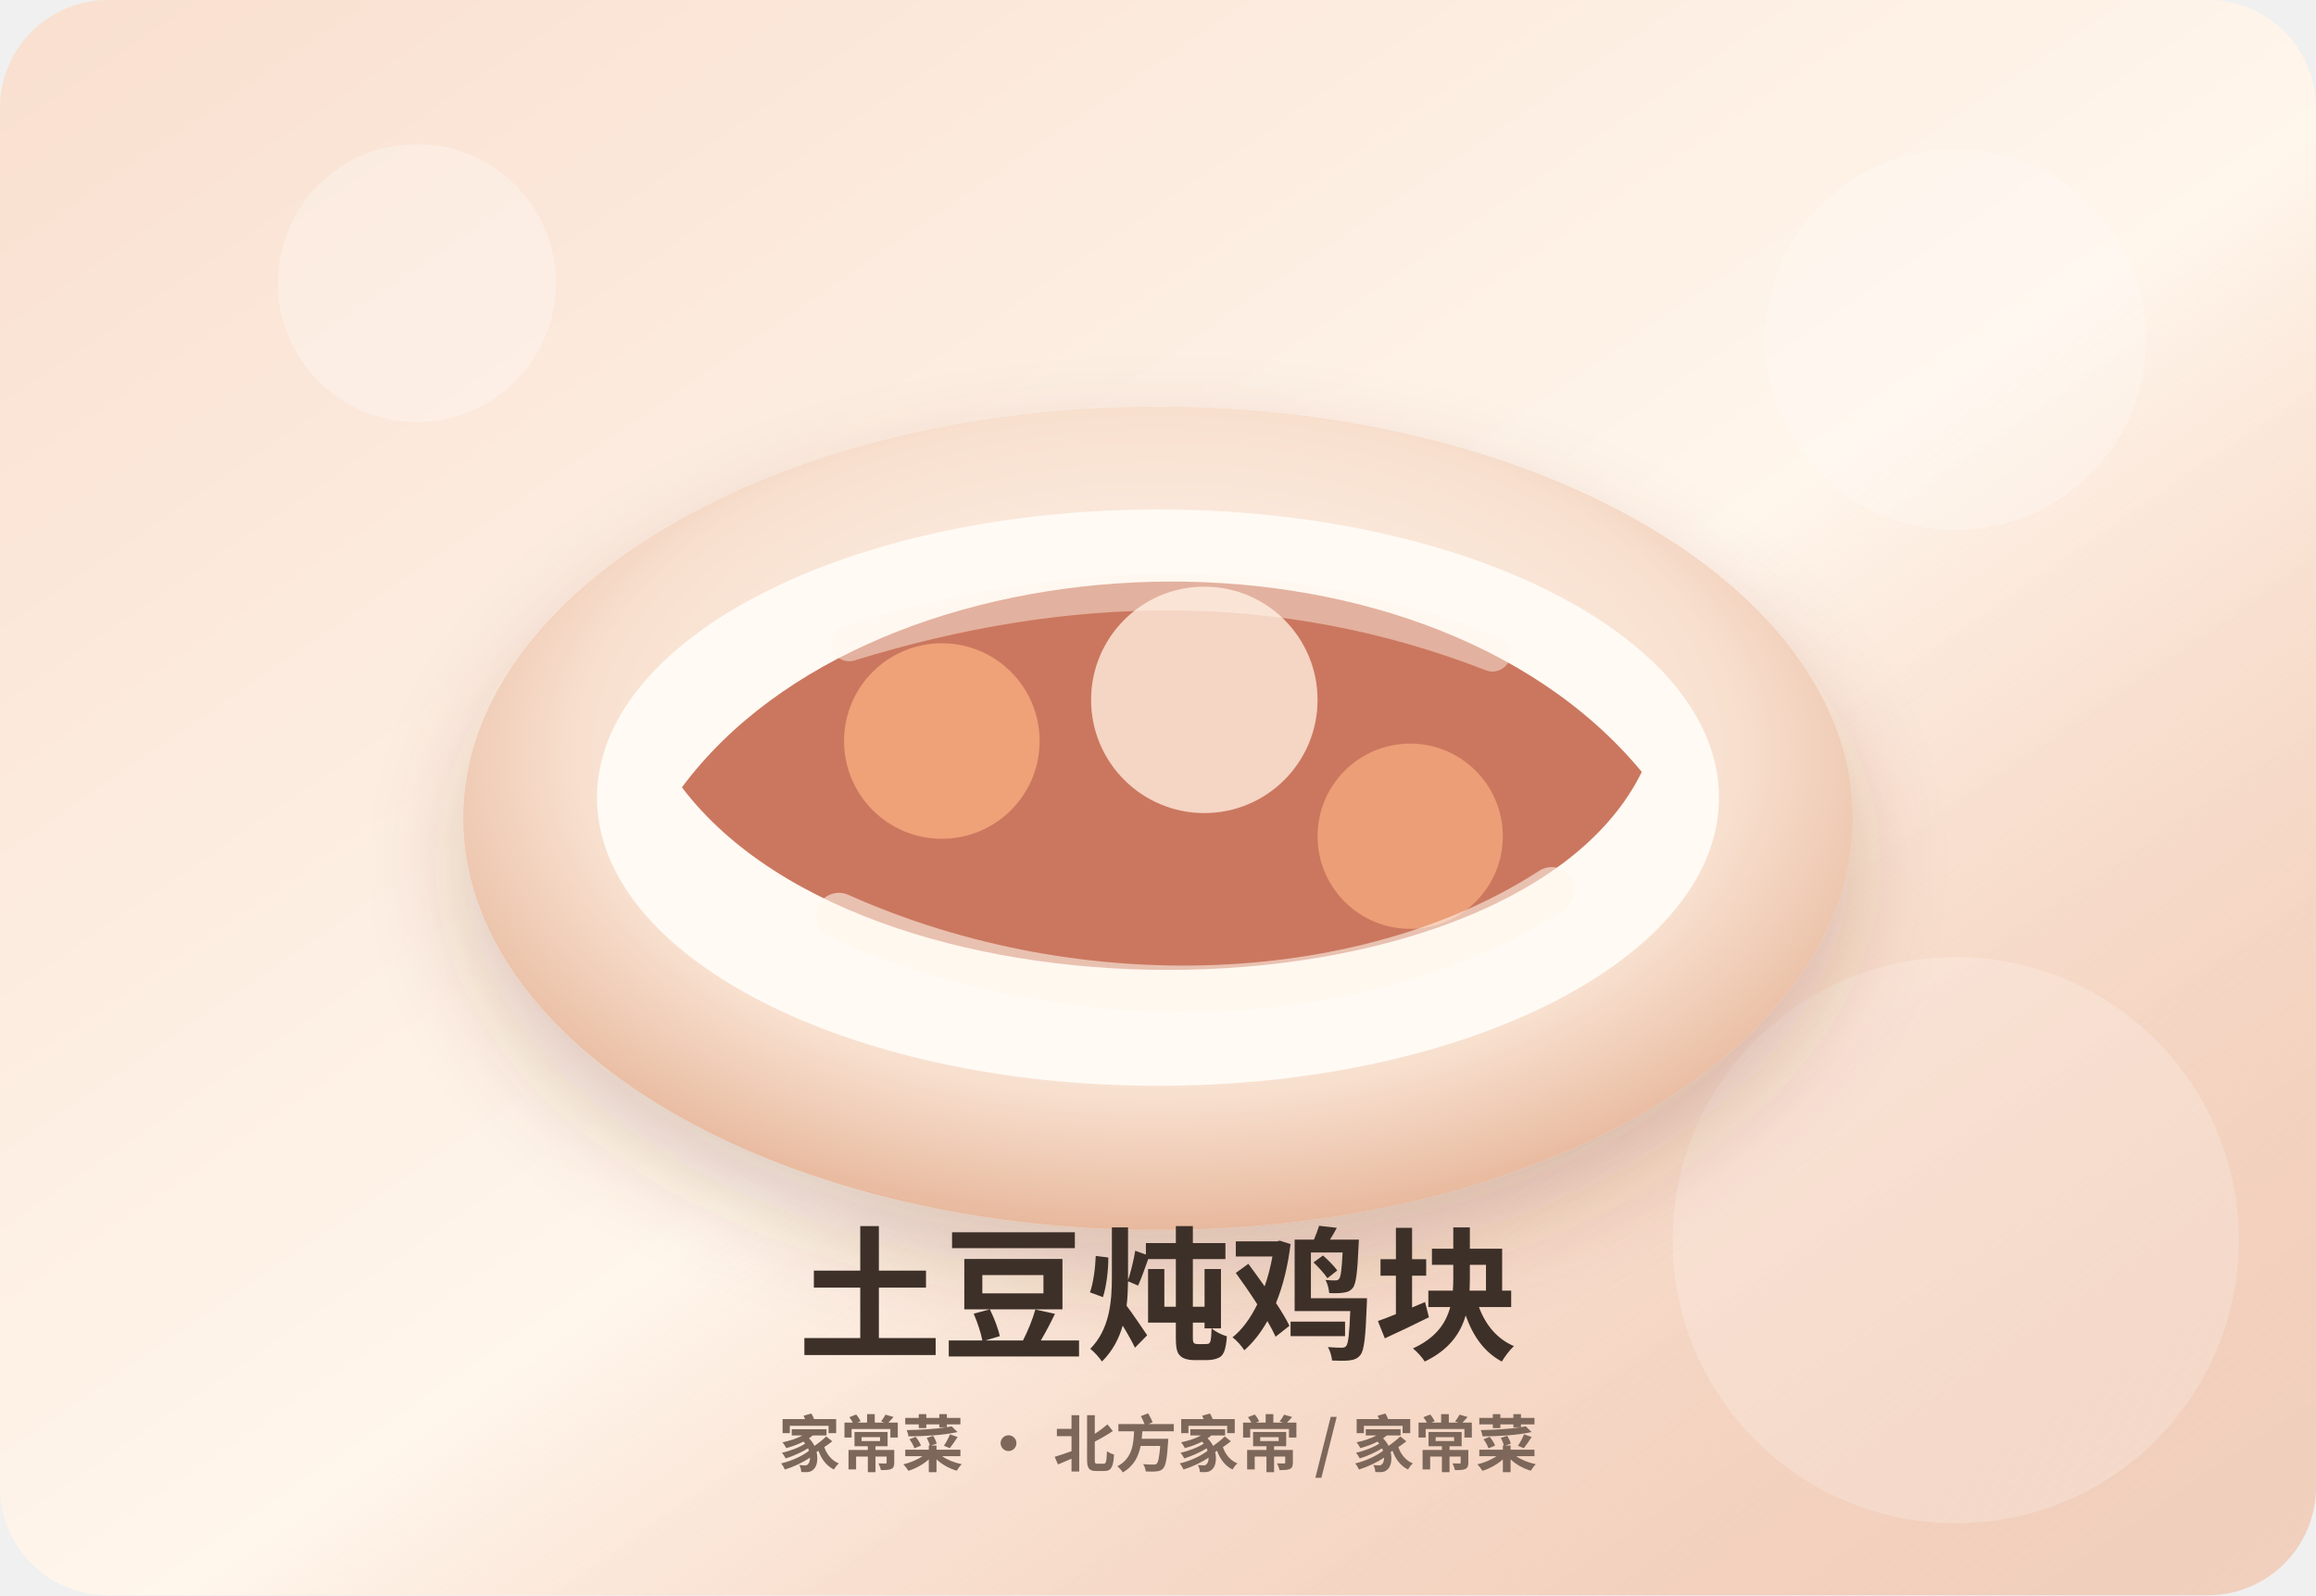
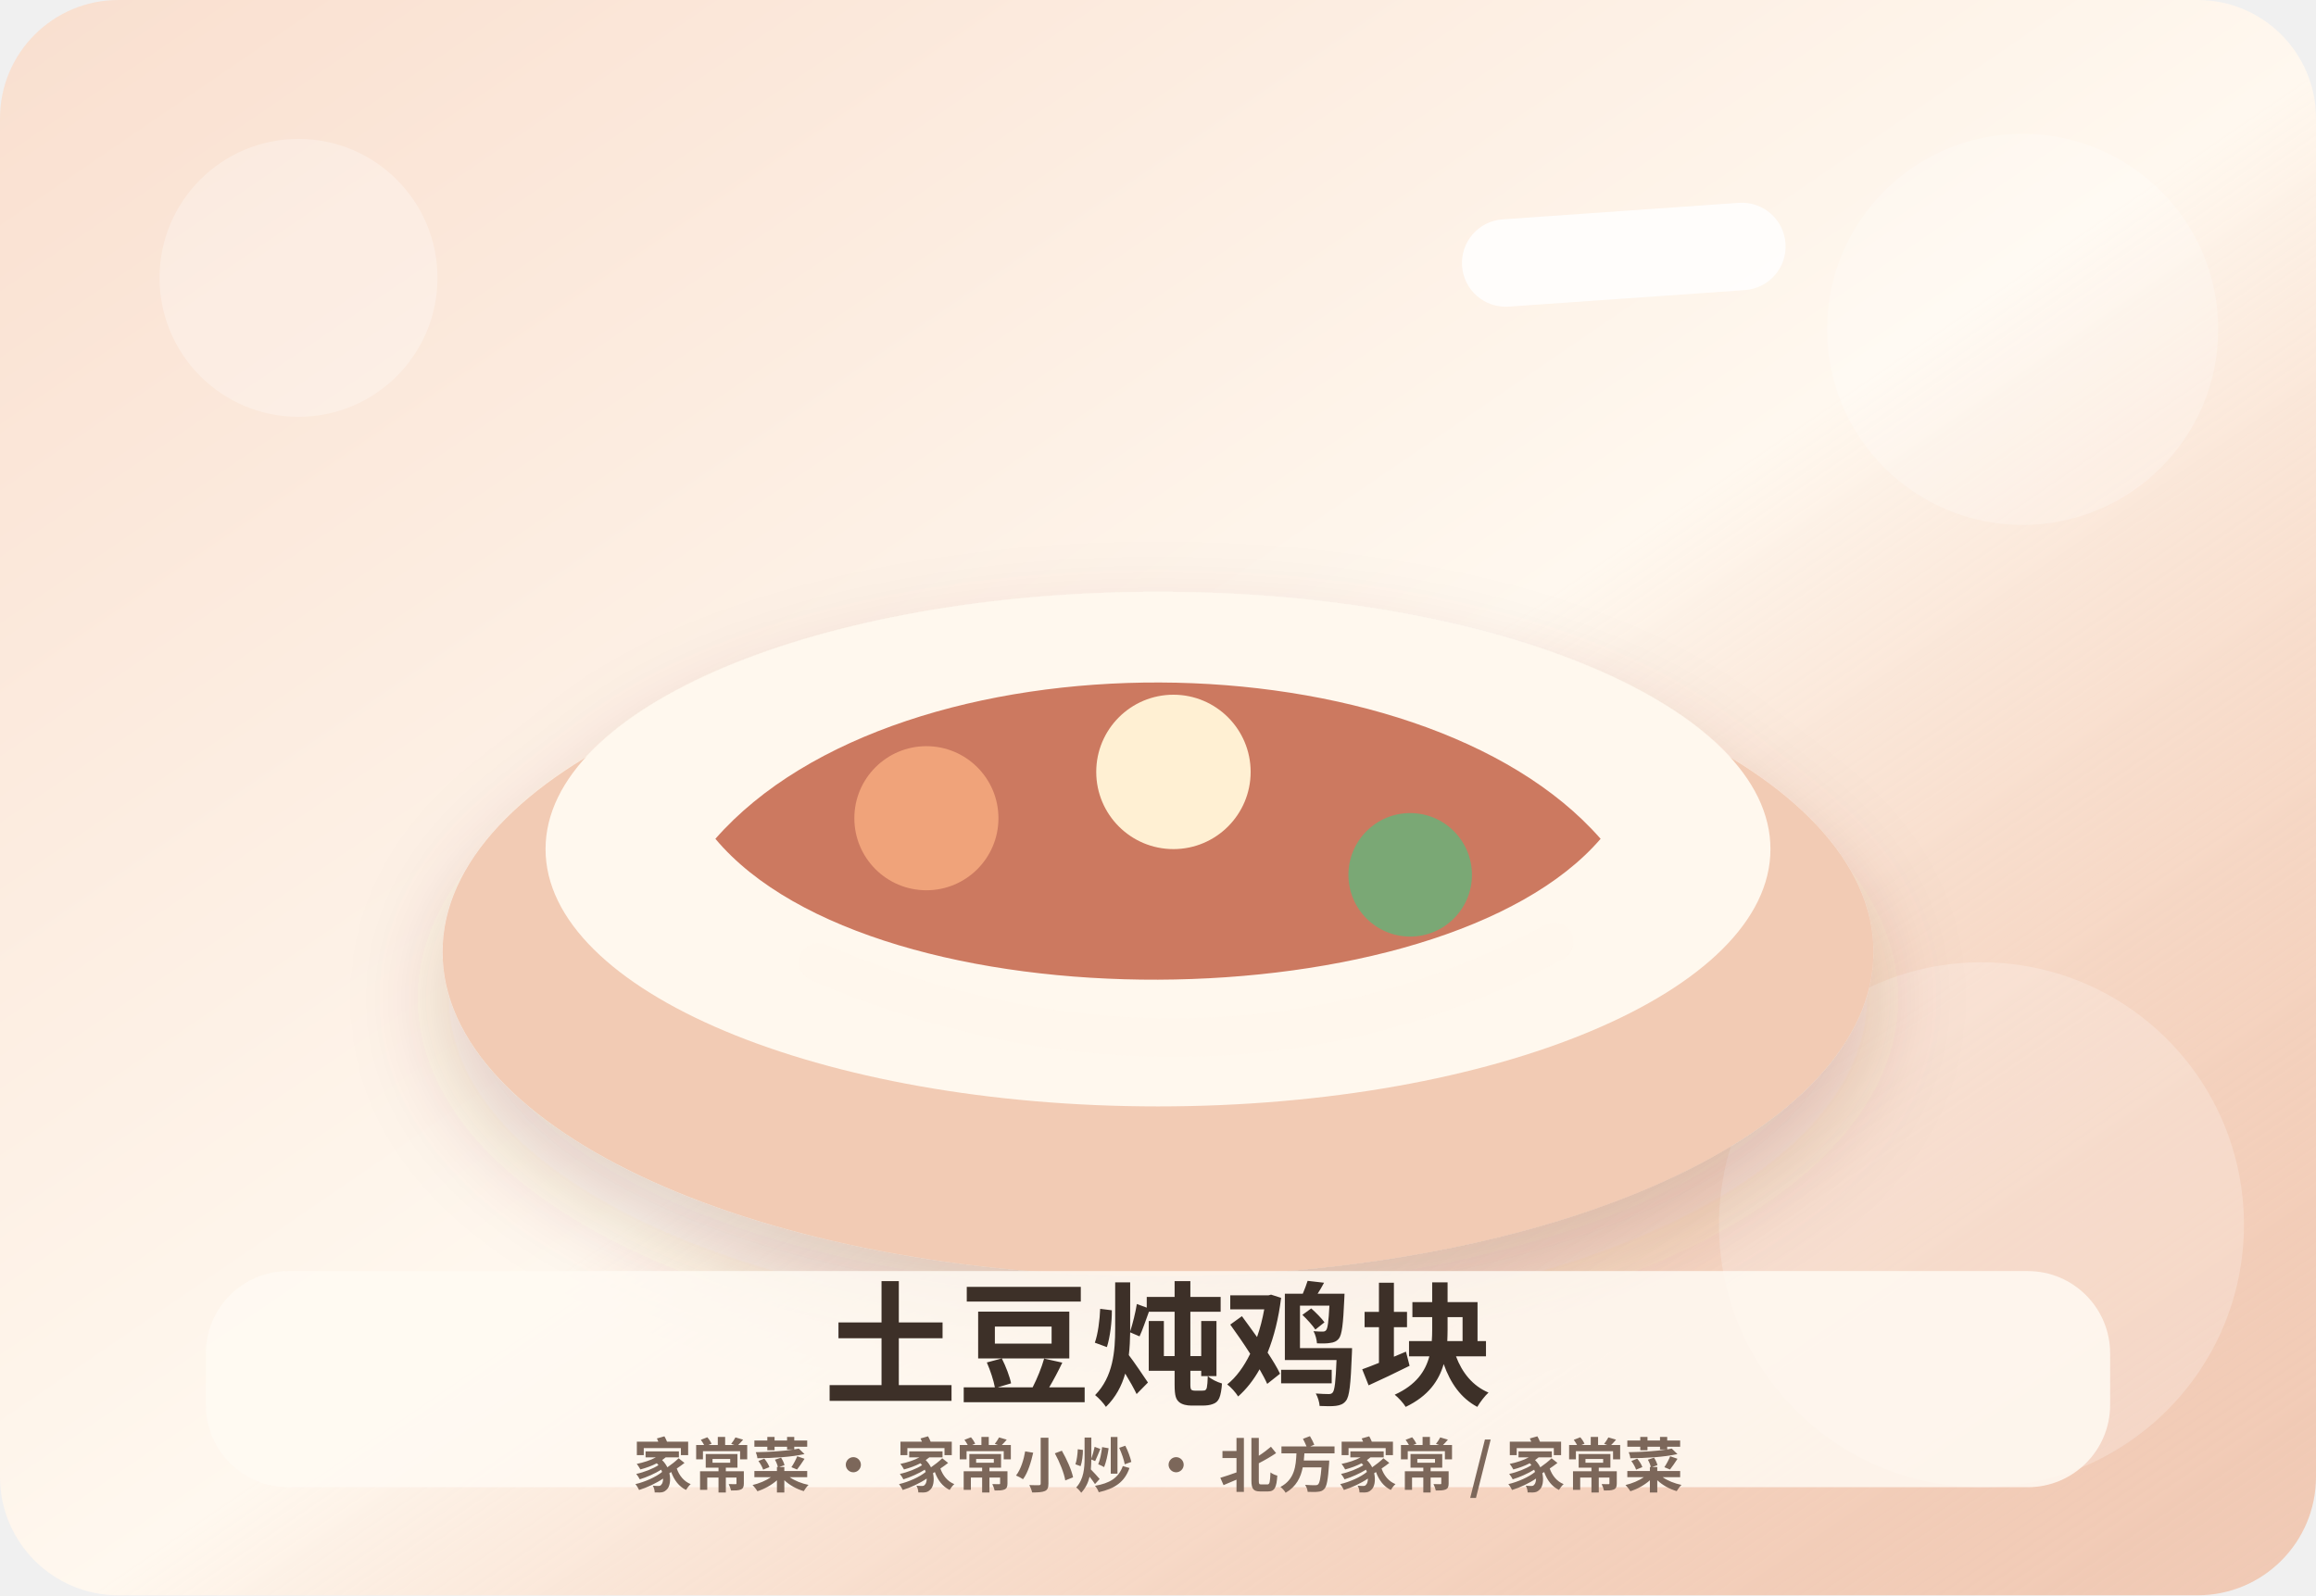
<svg xmlns="http://www.w3.org/2000/svg" width="900" height="620" viewBox="0 0 900 620">
  <defs>
    <linearGradient id="bg" x1="0" x2="1" y1="0" y2="1">
      <stop offset="0%" stop-color="#f9dfcf" />
-       <stop offset="54%" stop-color="#fff6ec" />
-       <stop offset="100%" stop-color="#f0a37a" stop-opacity="0.42" />
+       <stop offset="52%" stop-color="#fff8ef" />
+       <stop offset="100%" stop-color="#f0a37a" stop-opacity="0.5" />
    </linearGradient>
-     <radialGradient id="plate" cx="50%" cy="42%" r="58%">
-       <stop offset="0%" stop-color="#fffaf3" />
-       <stop offset="72%" stop-color="#f8e0cf" />
-       <stop offset="100%" stop-color="#e8b99e" />
-     </radialGradient>
    <filter id="shadow" x="-20%" y="-20%" width="140%" height="140%">
-       <feDropShadow dx="0" dy="18" stdDeviation="18" flood-color="#6f3d2d" flood-opacity="0.22" />
+       <feDropShadow dx="0" dy="18" stdDeviation="18" flood-color="#6f3d2d" flood-opacity="0.2" />
    </filter>
  </defs>
-   <rect width="900" height="620" rx="42" fill="url(#bg)" />
-   <circle cx="162" cy="110" r="54" fill="#ffffff" opacity="0.28" />
-   <circle cx="760" cy="132" r="74" fill="#ffffff" opacity="0.22" />
-   <circle cx="760" cy="482" r="110" fill="#ffffff" opacity="0.2" />
+   <rect width="900" height="620" rx="46" fill="url(#bg)" />
+   <circle cx="116" cy="108" r="54" fill="#ffffff" opacity="0.27" />
+   <circle cx="786" cy="128" r="76" fill="#ffffff" opacity="0.22" />
+   <circle cx="770" cy="476" r="102" fill="#ffffff" opacity="0.22" />
+   <rect x="568" y="82" width="126" height="34" rx="17" fill="#ffffff" opacity="0.82" transform="rotate(-4 631 99)" />
  <g filter="url(#shadow)">
-     <ellipse cx="450" cy="318" rx="270" ry="160" fill="url(#plate)" />
-     <ellipse cx="450" cy="310" rx="218" ry="112" fill="#fffaf4" />
-     <path d="M265 306 C340 205 552 196 638 300 C590 398 340 405 265 306Z" fill="#c76b51" opacity="0.92" />
-     <circle cx="366" cy="288" r="38" fill="#f0a37a" opacity="0.95" />
-     <circle cx="468" cy="272" r="44" fill="#f9dfcf" opacity="0.9" />
-     <circle cx="548" cy="325" r="36" fill="#f0a37a" opacity="0.88" />
-     <path d="M326 356 C420 398 532 392 603 346" fill="none" stroke="#fff6ec" stroke-width="18" stroke-linecap="round" opacity="0.58" />
-     <path d="M330 250 C414 224 498 222 580 254" fill="none" stroke="#fff6ec" stroke-width="14" stroke-linecap="round" opacity="0.46" />
+     <ellipse cx="450" cy="370" rx="278" ry="126" fill="#f2cbb4" />
+     <ellipse cx="450" cy="330" rx="238" ry="100" fill="#fff8ee" />
+     <path d="M278 326 C350 244 552 246 622 326 C560 398 340 400 278 326Z" fill="#c76b51" opacity="0.9" />
+     <circle cx="360" cy="318" r="28" fill="#f0a37a" />
+     <circle cx="456" cy="300" r="30" fill="#fff0d3" />
+     <circle cx="548" cy="340" r="24" fill="#7aa874" />
+     <path d="M318 374 C420 418 524 410 604 366" fill="none" stroke="#fff6ec" stroke-width="15" stroke-linecap="round" opacity="0.5" />
  </g>
  <g font-family="PingFang SC, Microsoft YaHei, Noto Sans CJK SC, Arial, sans-serif" text-anchor="middle">
-     <text x="450" y="524" font-size="56" font-weight="800" fill="#3d3028">土豆炖鸡块</text>
-     <text x="450" y="570" font-size="24" font-weight="600" fill="#7c675a">家常菜 · 北方家常 / 家常菜</text>
+     <rect x="80" y="494" width="740" height="84" rx="32" fill="#fffaf3" opacity="0.84" />
+     <text x="450" y="542" font-size="52" font-weight="800" fill="#3d3028">土豆炖鸡块</text>
+     <text x="450" y="578" font-size="23" font-weight="600" fill="#7c675a">家常菜 · 家常小炒 · 北方家常 / 家常菜</text>
  </g>
</svg>
